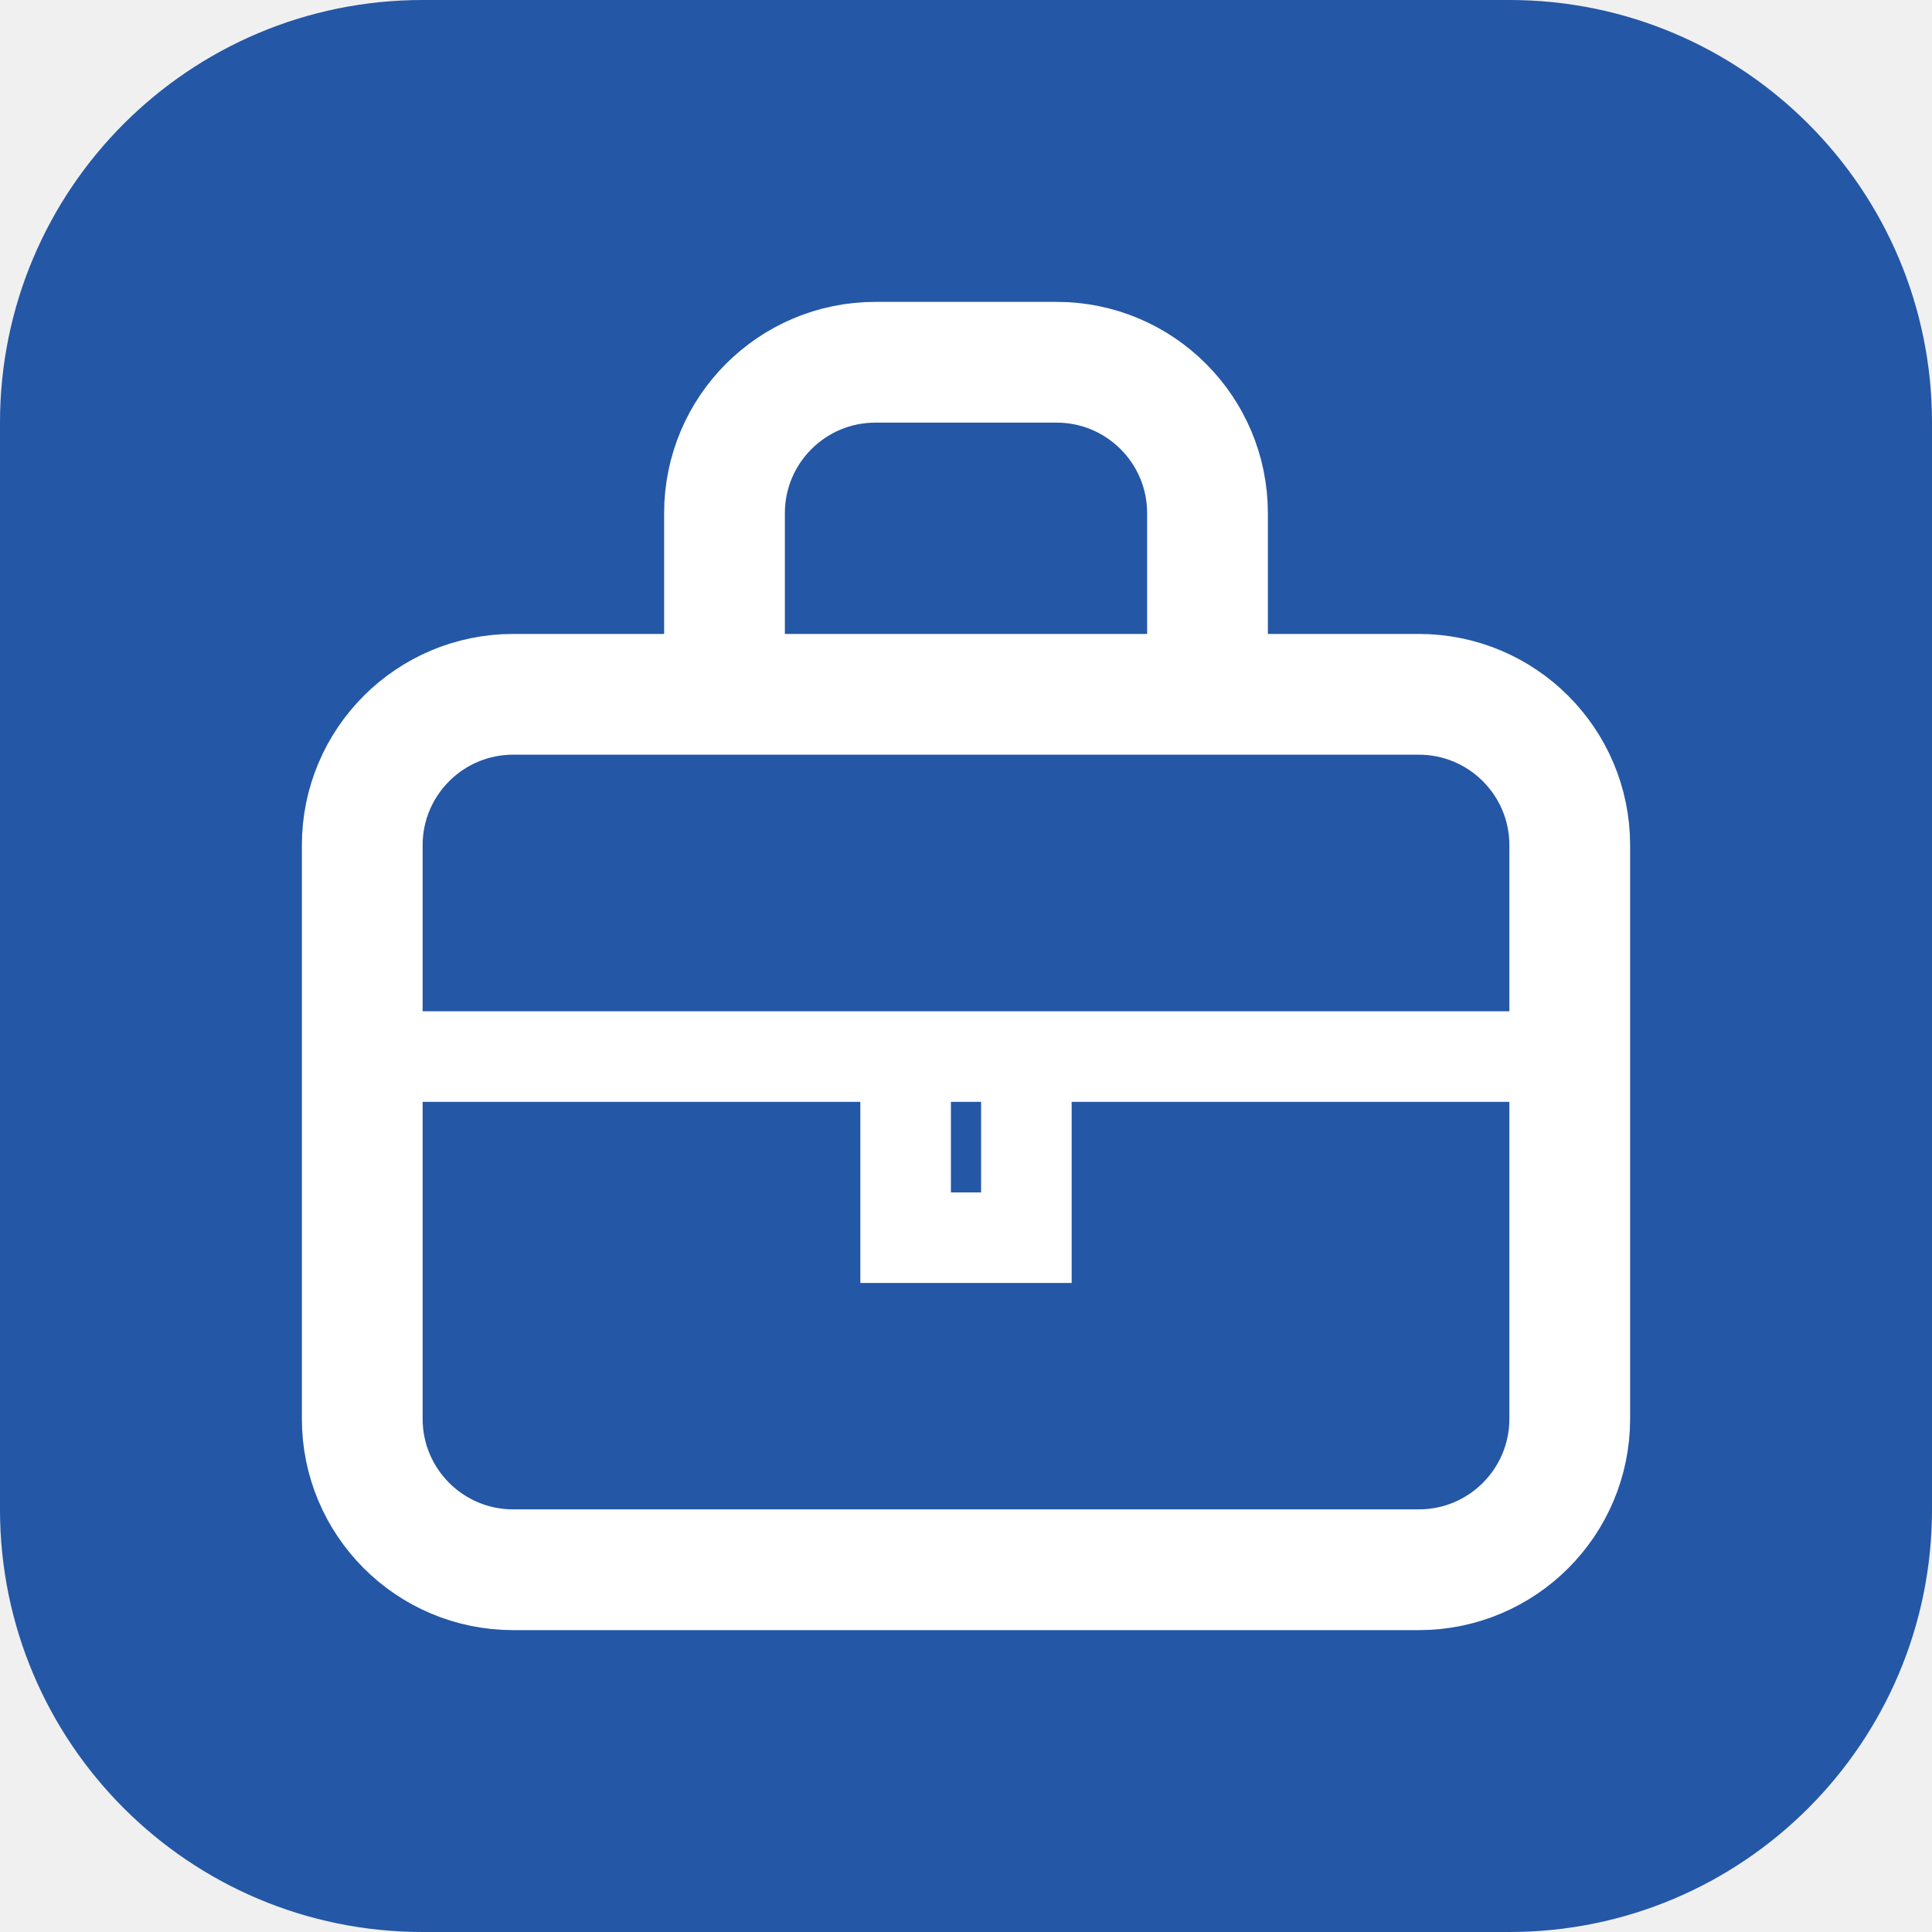
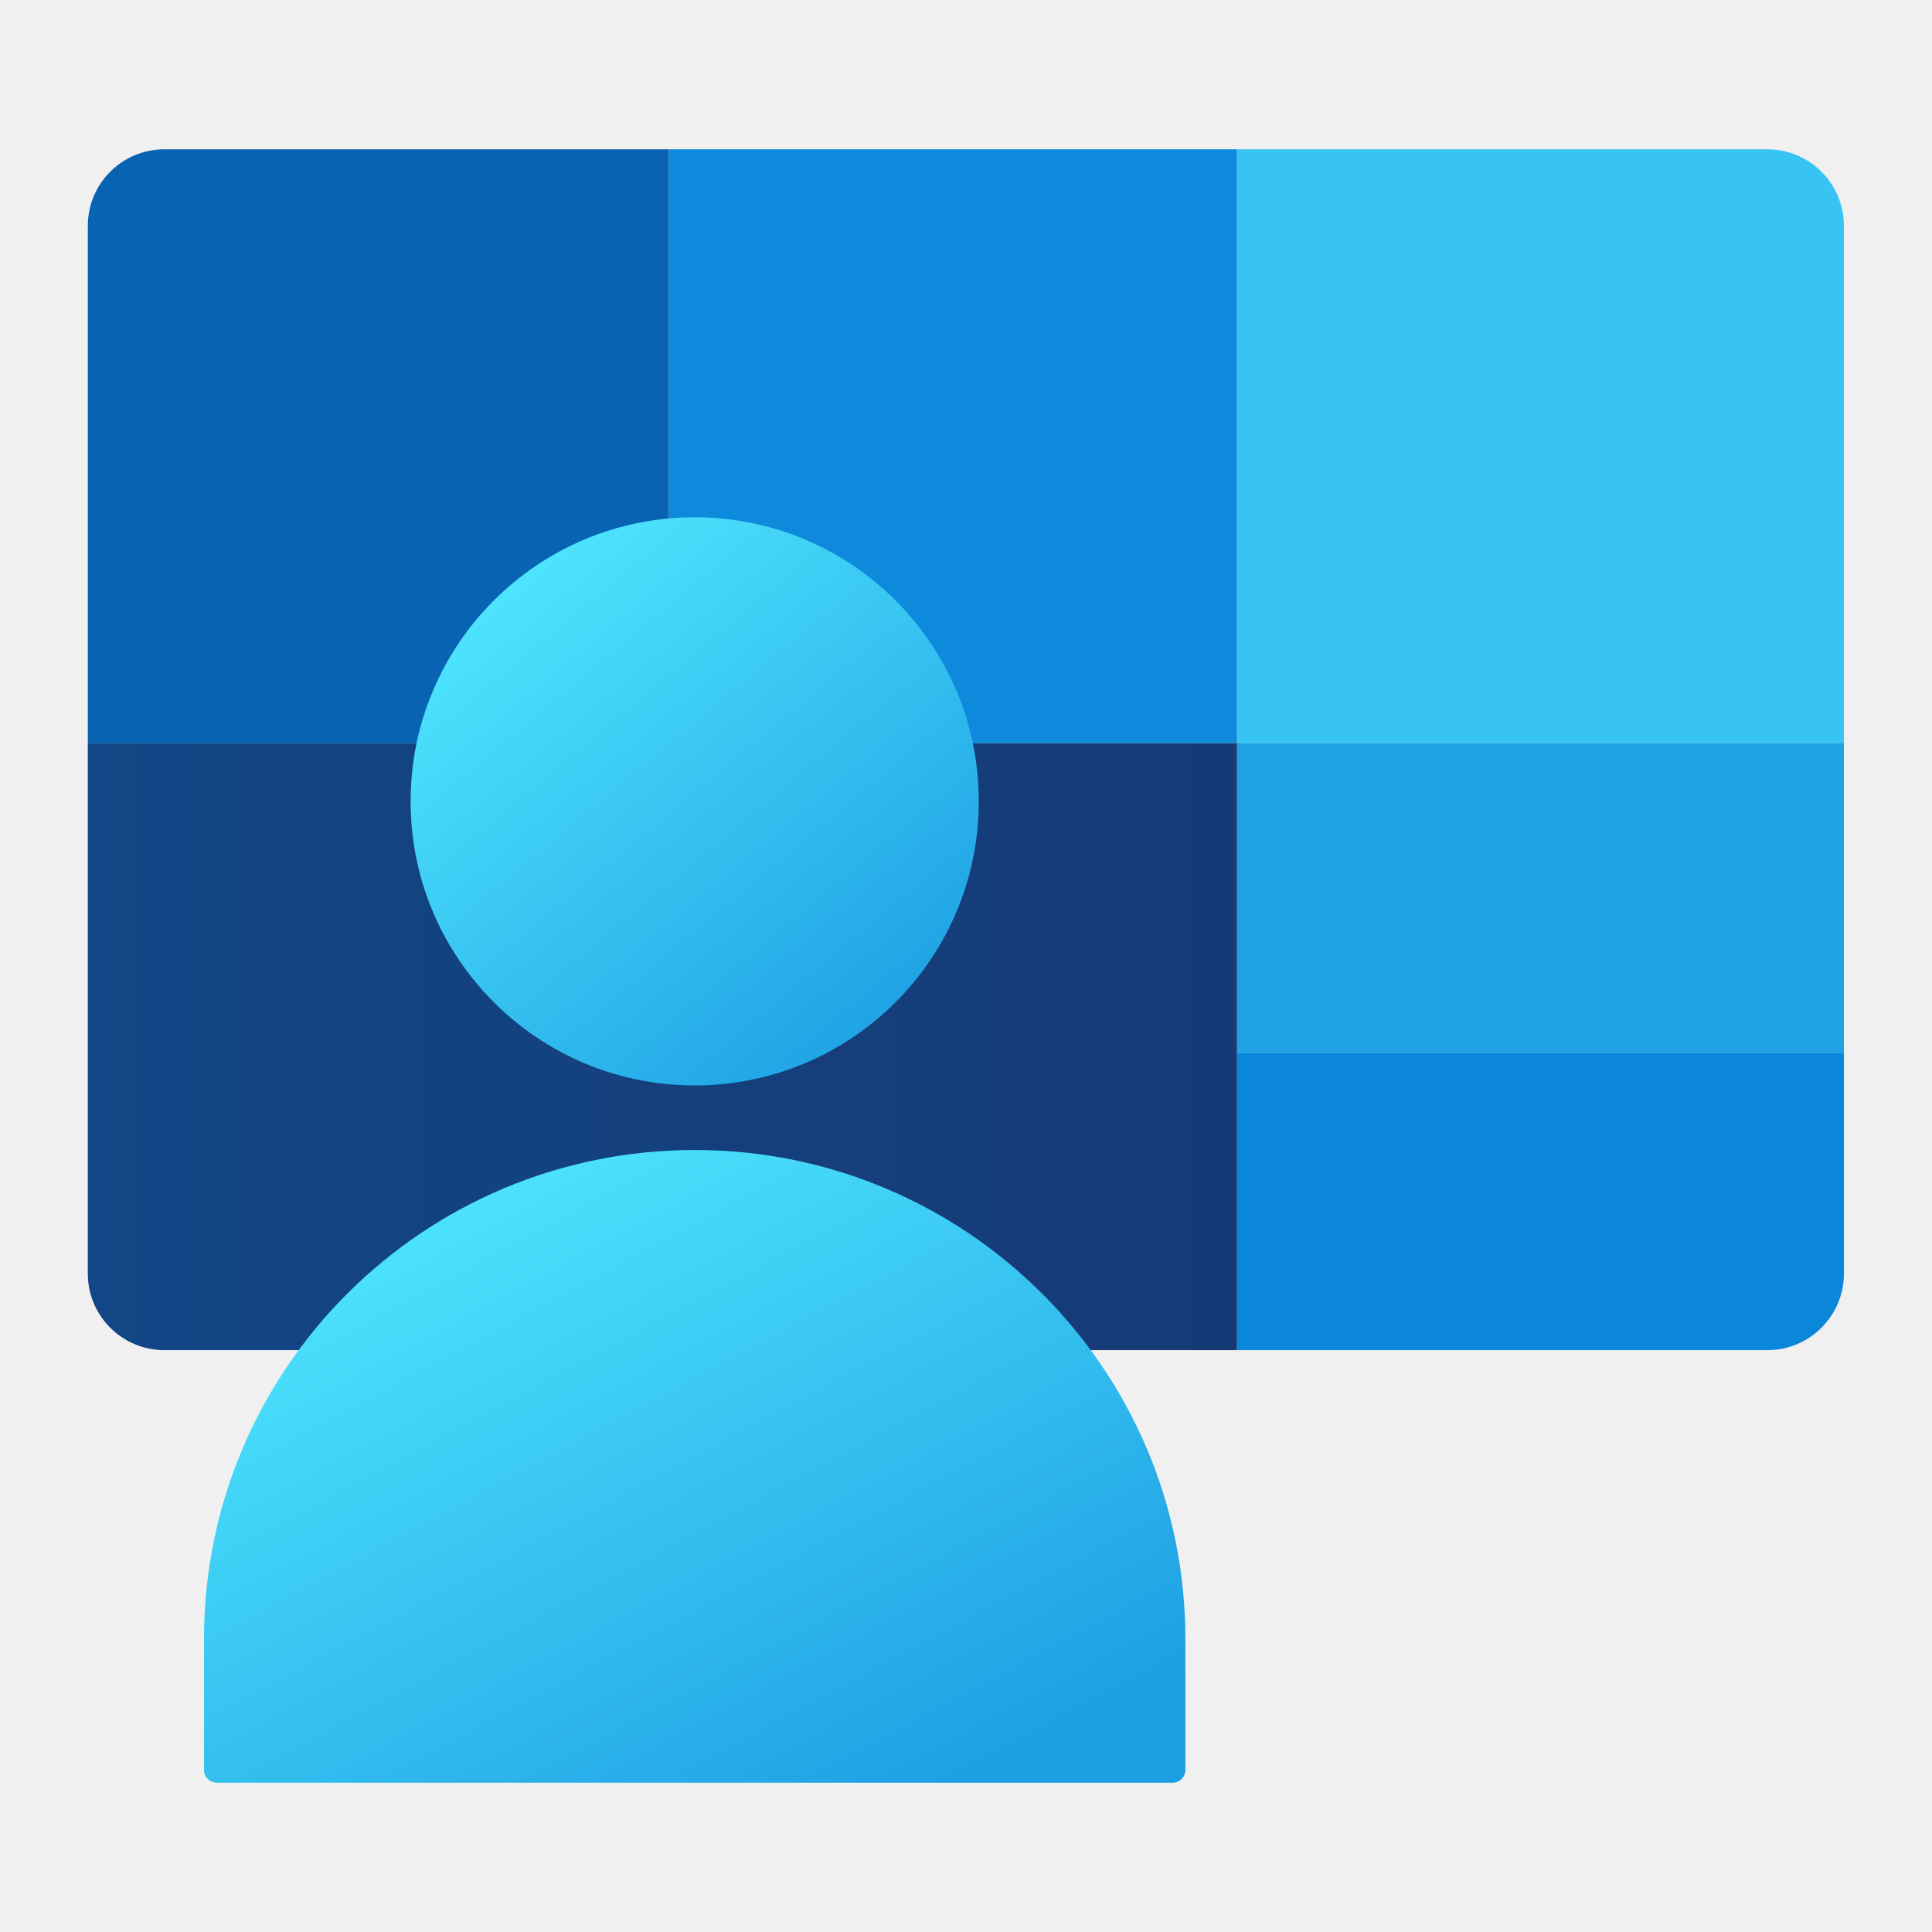
- <svg xmlns="http://www.w3.org/2000/svg" viewBox="0 0 64 64">
-   <rect width="64" height="64" rx="14" fill="#2457A6" />
-   <rect x="12" y="23" width="40" height="29" rx="5" fill="none" stroke="#FFFFFF" stroke-width="4" />
-   <path d="M24 23v-6a5 5 0 0 1 5-5h6a5 5 0 0 1 5 5v6" fill="none" stroke="#FFFFFF" stroke-width="4" />
-   <path d="M12 35h40M30 35v6h4v-6" fill="none" stroke="#FFFFFF" stroke-width="3" />
+ <svg xmlns="http://www.w3.org/2000/svg" width="256" height="256" viewBox="74 81.5 110 110" fill="none" role="img" aria-label="Microsoft Intune Company Portal">
+   <path d="M174.625 90H144.431V123.818H178.985V94.359C178.985 91.952 177.033 90 174.625 90Z" fill="#37C4F2" />
+   <path d="M178.985 123.818H144.431V141.463H178.985V123.818Z" fill="#1EA1E5" />
+   <path d="M144.431 158.372H174.625C177.033 158.372 178.985 156.42 178.985 154.013V141.463H144.431V158.372Z" fill="#0A86DA" />
+   <path d="M144.431 90H112.083V123.818H144.431V90Z" fill="#0D8ADB" />
+   <path d="M112.083 90H83.359C80.952 90 79 91.952 79 94.359V123.818H112.083V90Z" fill="#0863B3" />
+   <path d="M83.359 158.372H144.431V123.818H112.083H79V154.012C79 156.42 80.952 158.372 83.359 158.372Z" fill="url(#paint2_linear_811_18389)" />
+   <circle cx="113.553" cy="127.126" r="16.174" fill="url(#paint3_linear_811_18389)" />
+   <path d="M113.553 146.976C98.124 146.976 85.616 159.436 85.616 174.806V182.273C85.616 182.674 85.942 182.999 86.343 182.999H140.763C141.164 182.999 141.49 182.674 141.49 182.273V174.806C141.49 159.436 128.982 146.976 113.553 146.976Z" fill="url(#paint4_linear_811_18389)" />
+   <defs>
+     <linearGradient id="paint2_linear_811_18389" x1="79" y1="141.463" x2="144.431" y2="141.463" gradientUnits="userSpaceOnUse">
+       <stop stop-color="#124686" />
+       <stop offset="1" stop-color="#163A75" />
+     </linearGradient>
+     <linearGradient id="paint3_linear_811_18389" x1="103.628" y1="114.628" x2="125.684" y2="141.094" gradientUnits="userSpaceOnUse">
+       <stop stop-color="#4DE3FD" />
+       <stop offset="1" stop-color="#1D9FE3" />
+     </linearGradient>
+     <linearGradient id="paint4_linear_811_18389" x1="96.41" y1="151.069" x2="117.232" y2="189.824" gradientUnits="userSpaceOnUse">
+       <stop stop-color="#4DE3FD" />
+       <stop offset="1" stop-color="#1D9FE3" />
+     </linearGradient>
+   </defs>
</svg>
